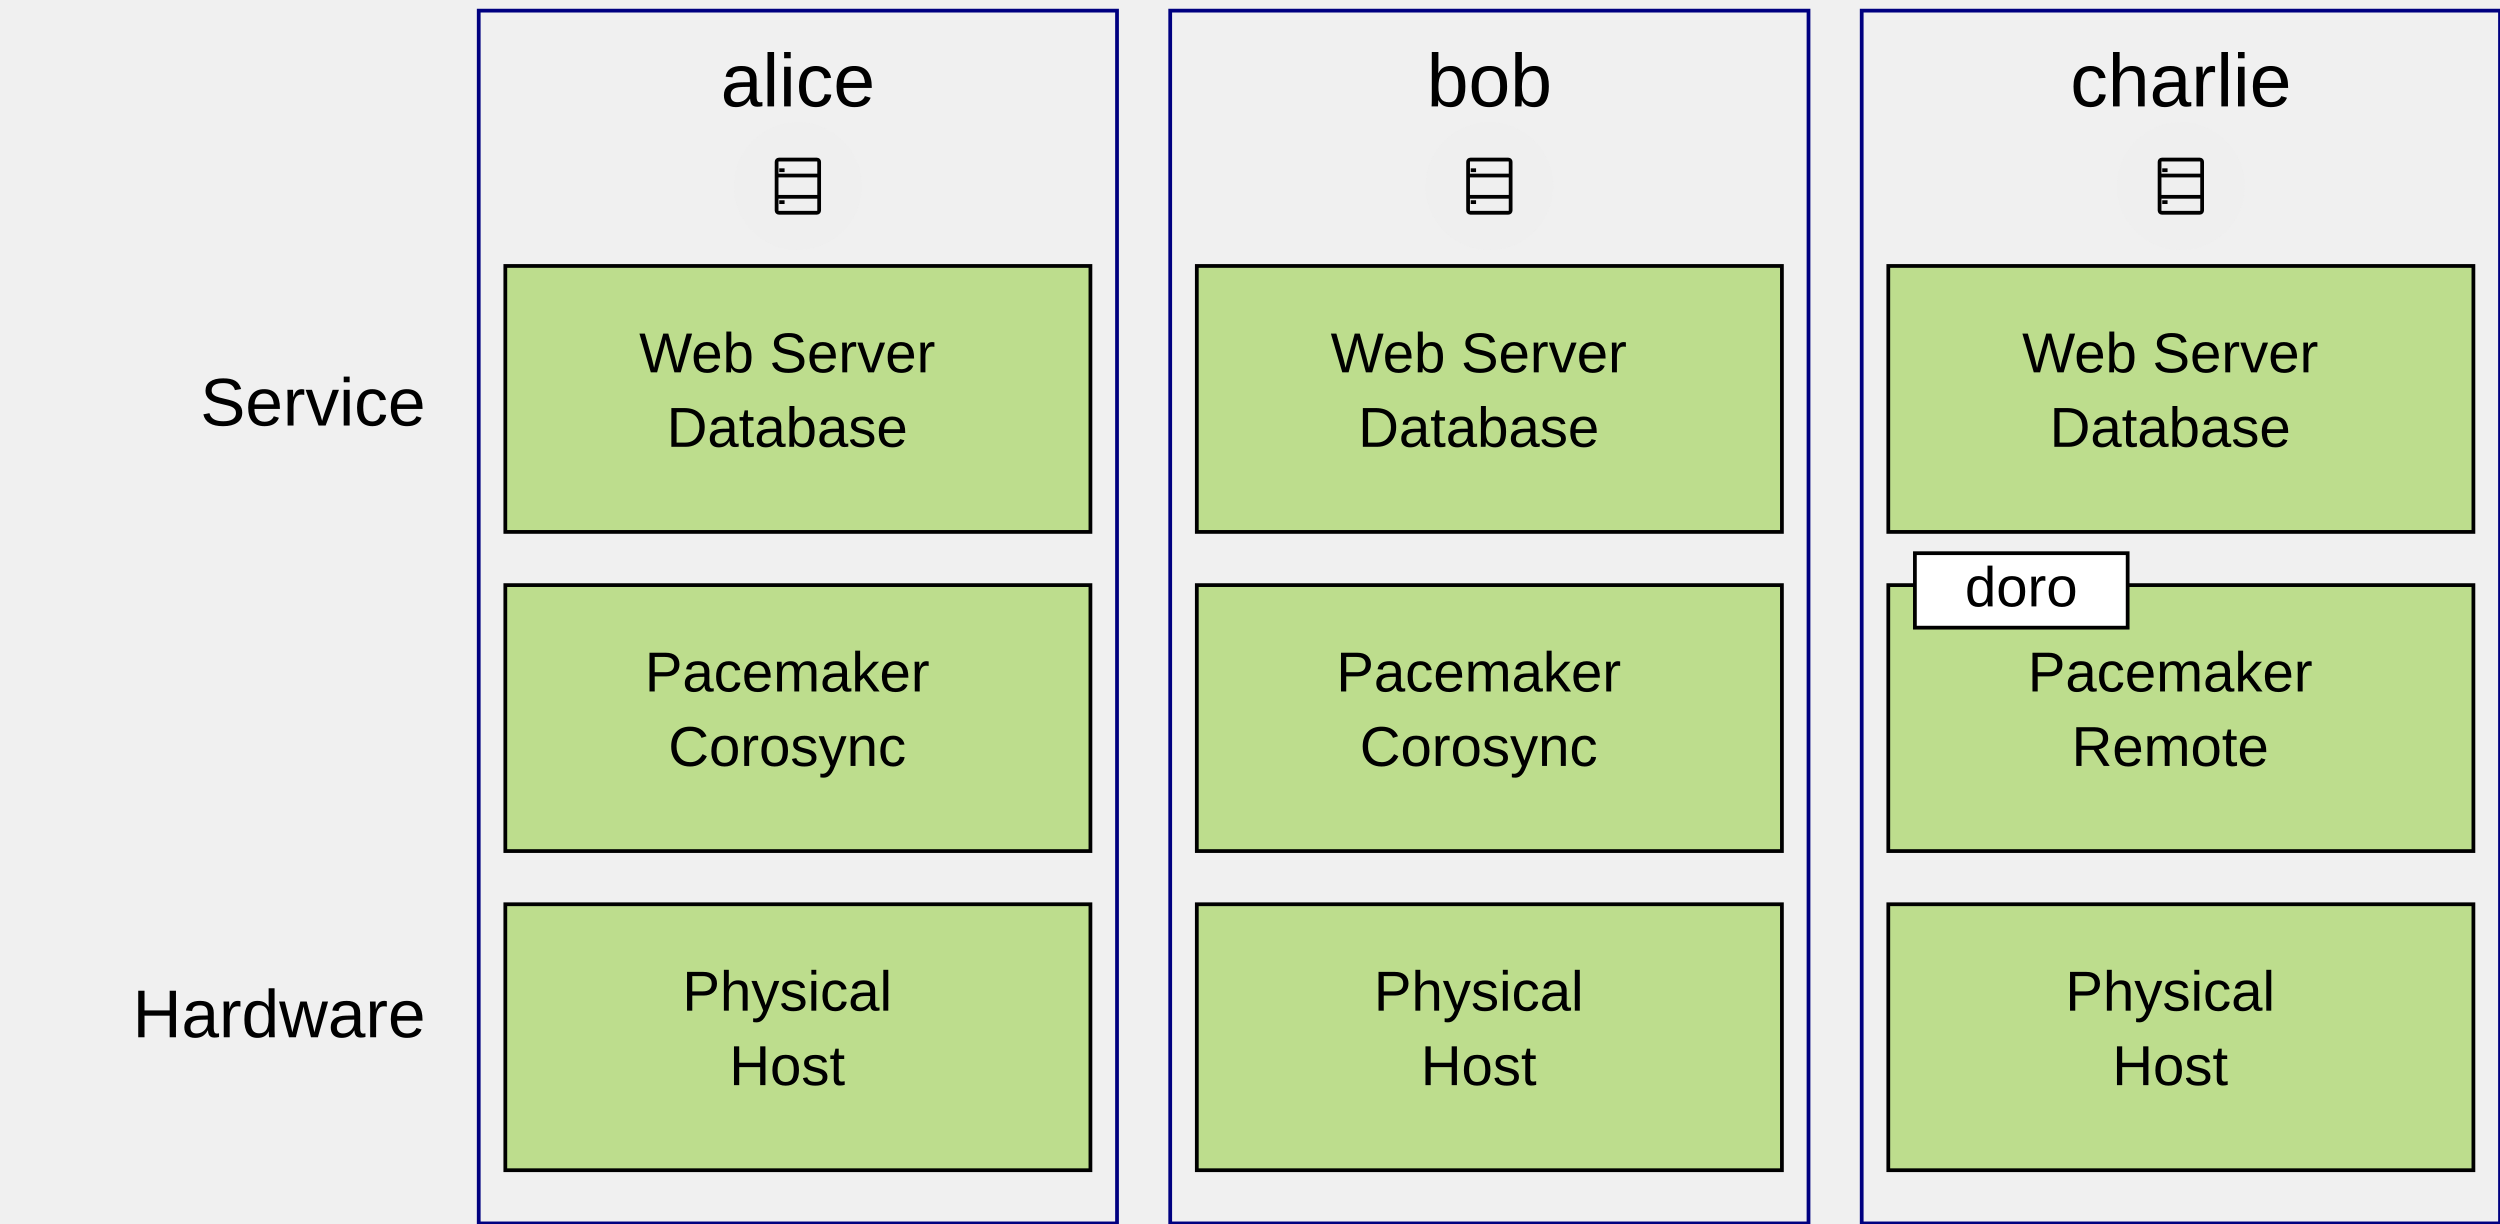
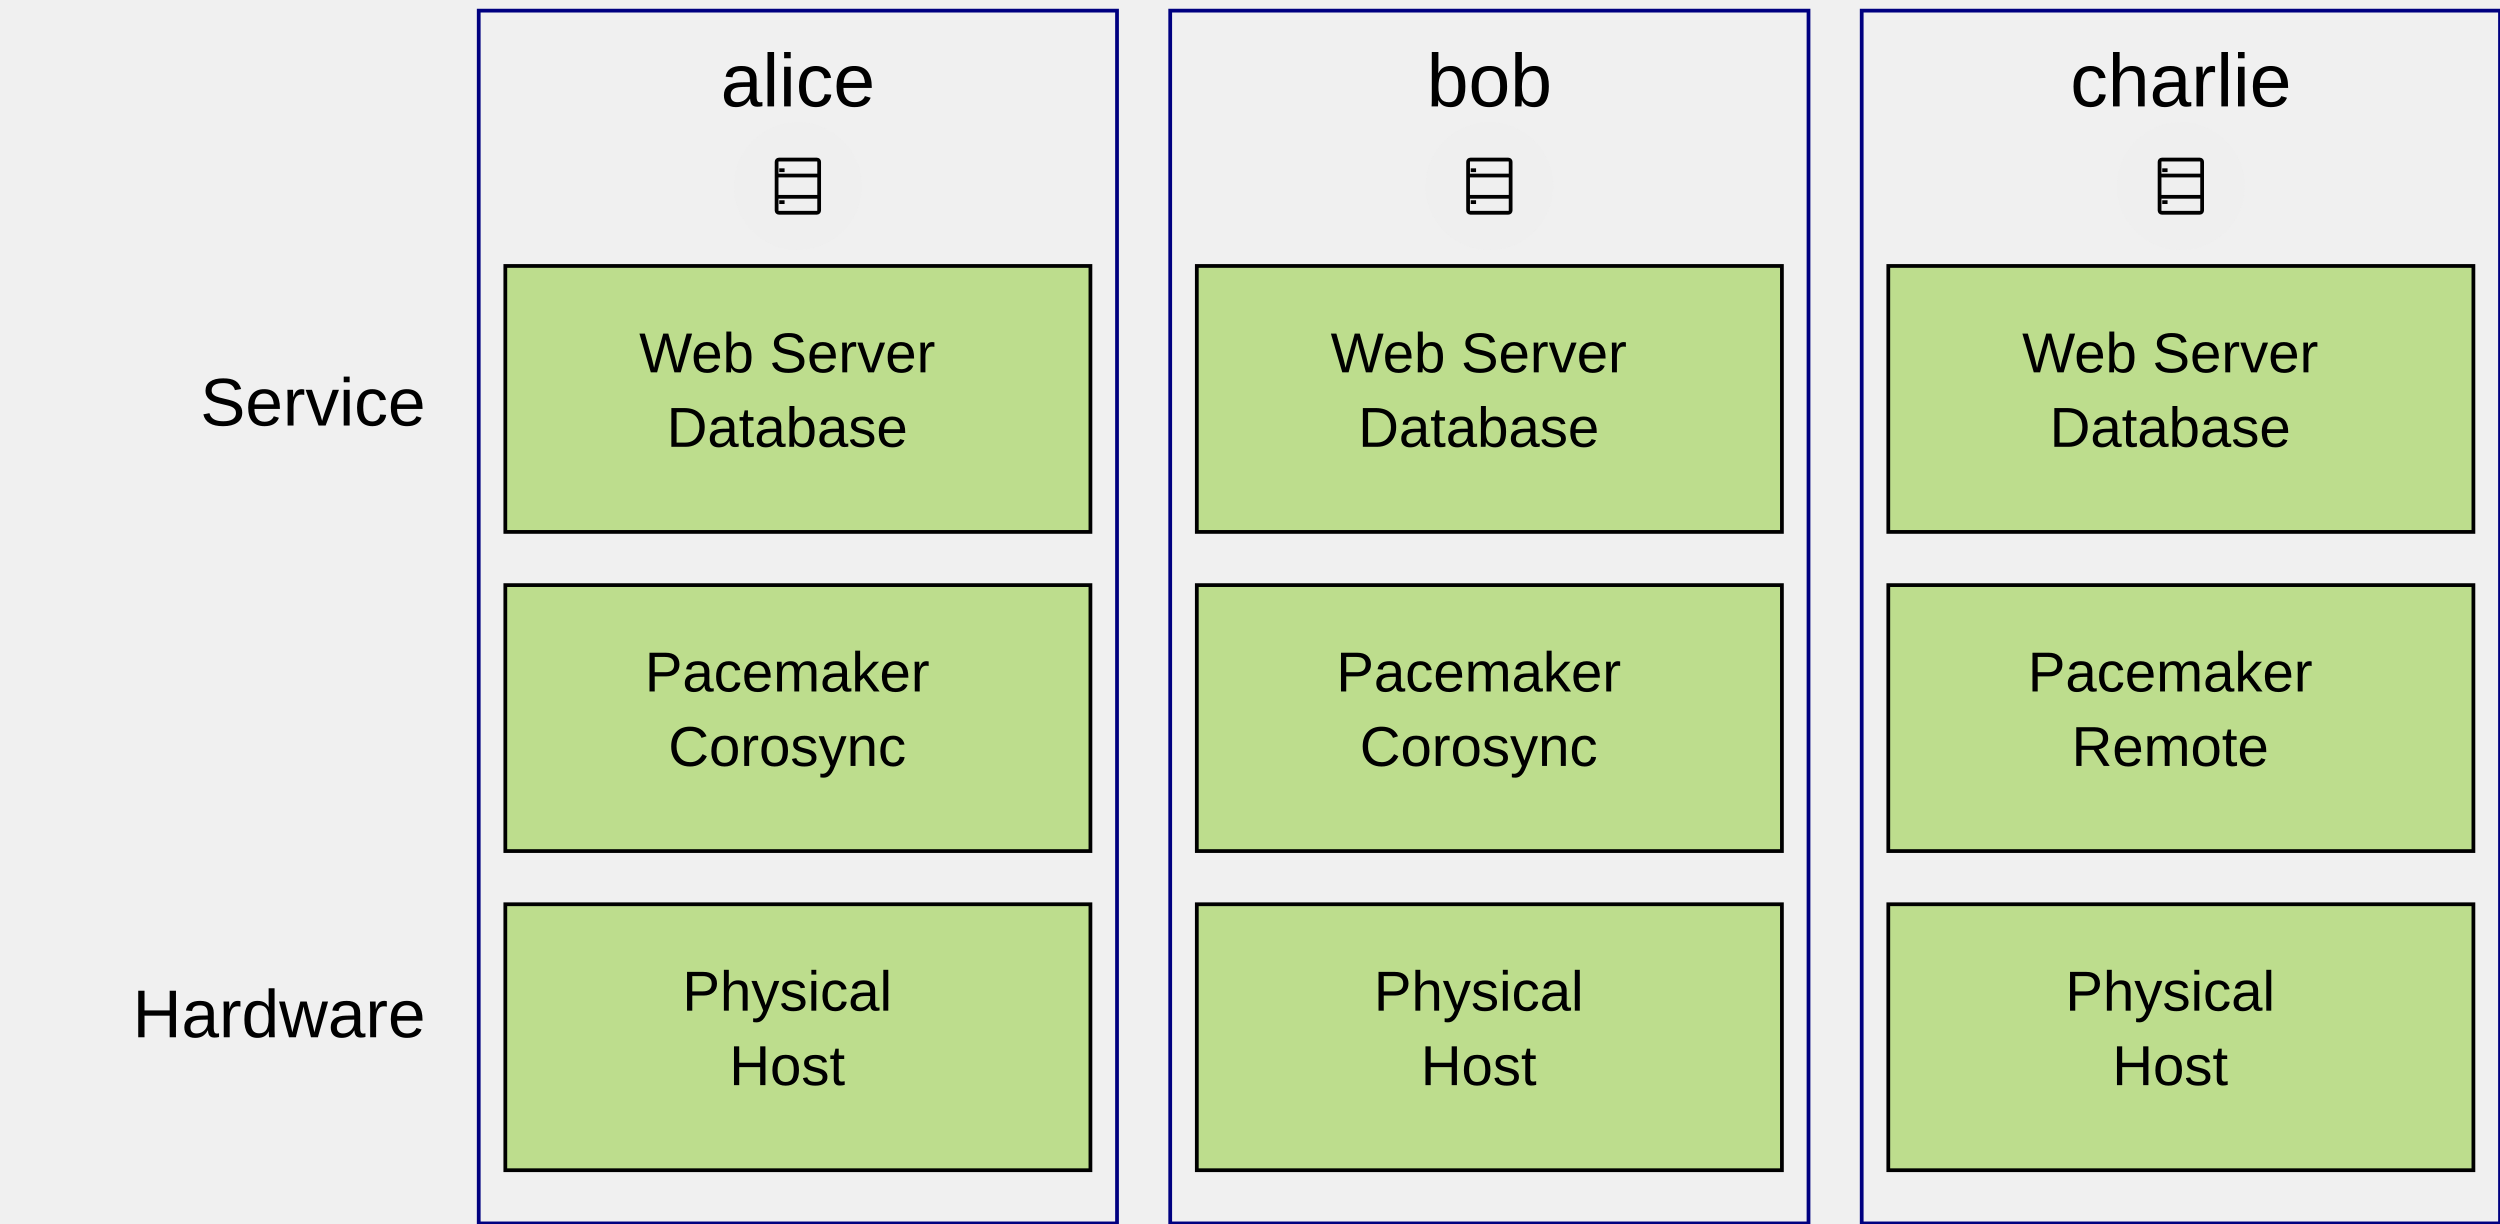
<svg xmlns="http://www.w3.org/2000/svg" xmlns:xlink="http://www.w3.org/1999/xlink" version="1.1" width="235mm" height="115mm">
  <defs>
    <g id="webserver" text-anchor="middle" font-size="15pt">
      <rect x="47.5mm" y="25mm" width="55mm" height="25mm" stroke="black" stroke-width="1pt" fill="#bddd8d" />
      <text x="74mm" y="35mm">Web Server</text>
      <text x="74mm" y="42mm">Database</text>
    </g>
    <g id="pacemaker" text-anchor="middle" font-size="15pt">
      <rect x="47.5mm" y="55mm" width="55mm" height="25mm" stroke="black" stroke-width="1pt" fill="#bddd8d" />
      <text x="74mm" y="65mm">Pacemaker</text>
      <text x="74mm" y="72mm">Corosync</text>
    </g>
    <g id="pmremote" text-anchor="middle" font-size="15pt">
      <rect x="47.5mm" y="55mm" width="55mm" height="25mm" stroke="black" stroke-width="1pt" fill="#bddd8d" />
      <text x="74mm" y="65mm">Pacemaker</text>
      <text x="74mm" y="72mm">Remote</text>
    </g>
    <g id="physhost" text-anchor="middle" font-size="15pt">
      <rect x="47.5mm" y="85mm" width="55mm" height="25mm" stroke="black" stroke-width="1pt" fill="#bddd8d" />
      <text x="74mm" y="95mm">Physical</text>
      <text x="74mm" y="102mm">Host</text>
    </g>
    <g id="server">
      <circle cx="75mm" cy="17.5mm" r="6mm" fill="rgb(237,237,238)" fill-opacity="0.502" />
      <rect rx=".8" ry=".8" x="73mm" y="15mm" width="4mm" height="5mm" stroke="black" stroke-width="1pt" fill="none" stroke-linecap="round" stroke-linejoin="miter" />
      <line x1="73mm" x2="77mm" y1="16.5mm" y2="16.5mm" stroke="black" stroke-width="1pt" />
      <line x1="73mm" x2="77mm" y1="18.5mm" y2="18.5mm" stroke="black" stroke-width="1pt" />
      <line x1="73.25mm" x2="73.75mm" y1="16mm" y2="16mm" stroke="black" stroke-width="1pt" />
      <line x1="73.25mm" x2="73.75mm" y1="19mm" y2="19mm" stroke="black" stroke-width="1pt" />
    </g>
    <g id="clusterstack">
      <rect x="45mm" y="1mm" width="60mm" height="114mm" stroke="#000080" stroke-width="1pt" fill="none" />
      <use xlink:href="#server" />
      <use xlink:href="#webserver" />
      <use xlink:href="#physhost" />
    </g>
  </defs>
  <g id="regular-cluster" font-family="'Liberation Sans', sans-serif">
    <use xlink:href="#clusterstack" />
    <use xlink:href="#clusterstack" x="65mm" />
    <use xlink:href="#clusterstack" x="130mm" />
    <g id="text" text-anchor="middle" font-size="20pt">
      <text x="75mm" y="10mm">alice</text>
      <text x="140mm" y="10mm">bob</text>
      <text x="205mm" y="10mm">charlie</text>
    </g>
    <g>
      <use xlink:href="#pacemaker" />
      <use xlink:href="#pacemaker" x="65mm" />
      <use xlink:href="#pmremote" x="130mm" />
-       <g text-anchor="middle" font-size="15pt">
-         <rect x="180mm" y="52mm" width="20mm" height="7mm" stroke="black" stroke-width="1pt" fill="white" />
-         <text x="190mm" y="57mm">doro</text>
-       </g>
    </g>
    <g text-anchor="end" font-size="18pt">
      <text x="40mm" y="40mm">Service</text>
      <text x="40mm" y="97.5mm">Hardware</text>
    </g>
  </g>
</svg>
